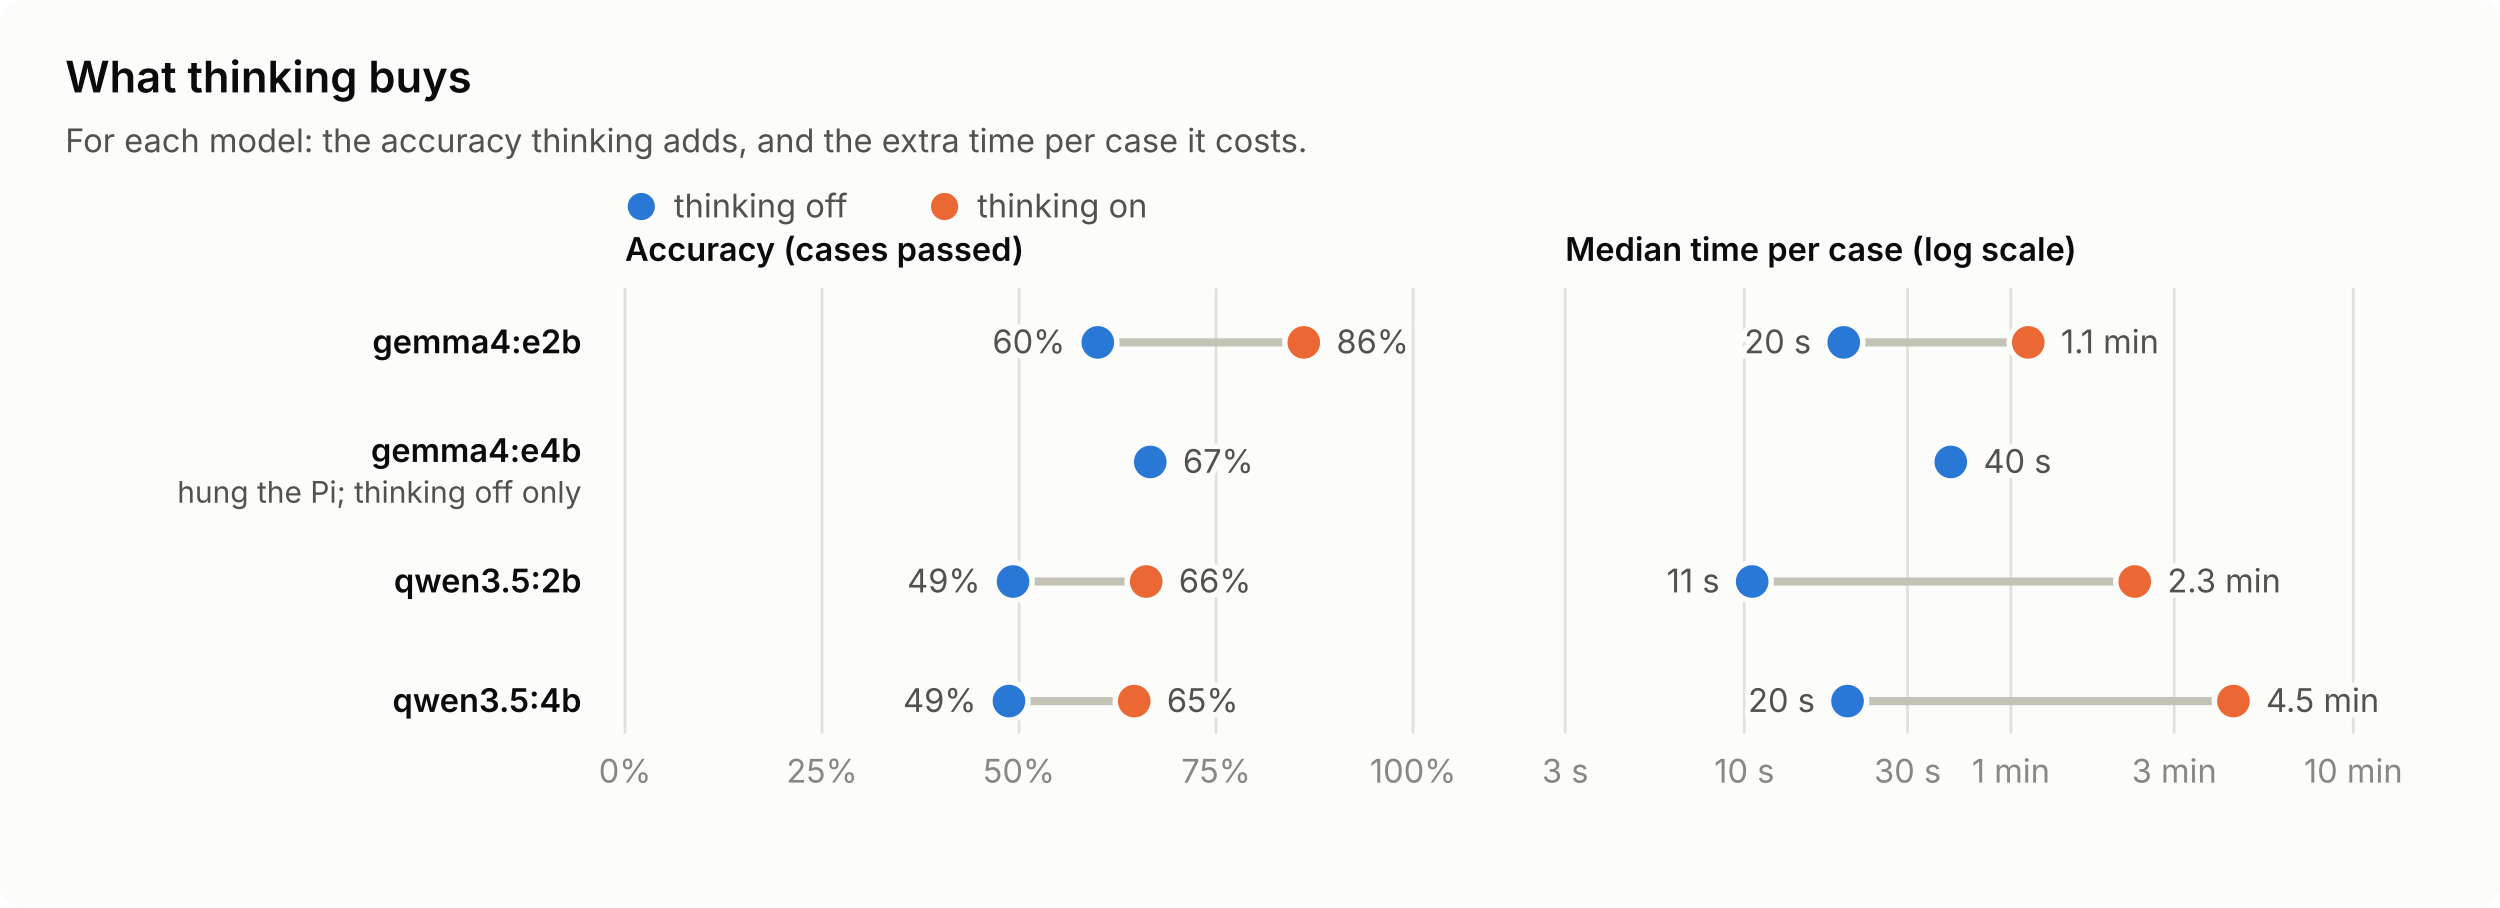
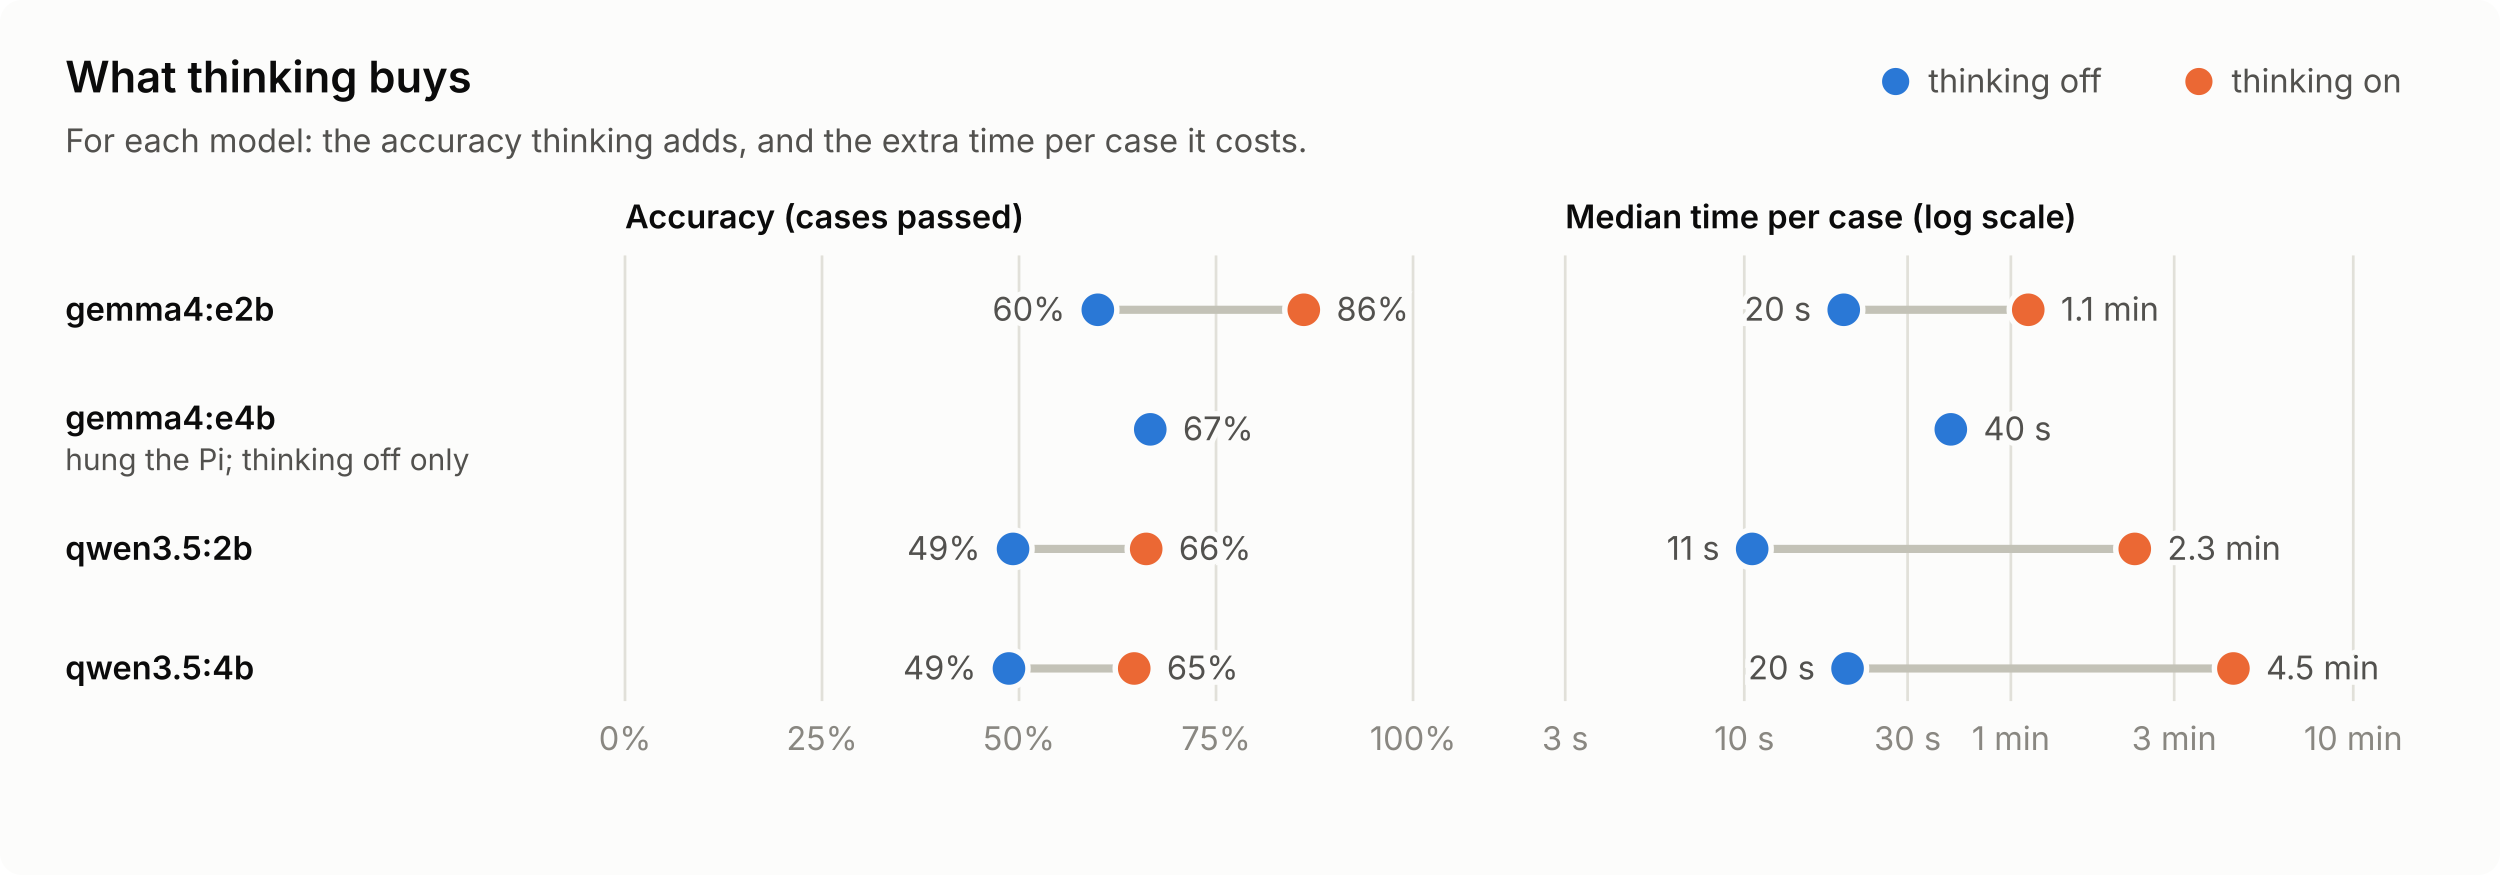
- <svg xmlns="http://www.w3.org/2000/svg" width="920" height="334" viewBox="0 0 920 334" role="img" aria-label="What thinking buys">
-   <rect width="920" height="334" rx="8" fill="#fcfcfb" />
+ <svg xmlns="http://www.w3.org/2000/svg" width="920" height="322" viewBox="0 0 920 322" role="img" aria-label="What thinking buys">
+   <rect width="920" height="322" rx="8" fill="#fcfcfb" />
  <text x="24.0" y="34.0" font-size="16" font-weight="600" text-anchor="start" fill="#0b0b0b" font-family="system-ui, -apple-system, Segoe UI, sans-serif">What thinking buys</text>
  <text x="24.0" y="56.0" font-size="12" font-weight="normal" text-anchor="start" fill="#52514e" font-family="system-ui, -apple-system, Segoe UI, sans-serif">For each model: the accuracy thinking adds, and the extra time per case it costs.</text>
-   <circle cx="236.0" cy="76.0" r="6" fill="#2a78d6" stroke="#fcfcfb" stroke-width="2" />
-   <text x="248.0" y="80.0" font-size="12" font-weight="normal" text-anchor="start" fill="#52514e" font-family="system-ui, -apple-system, Segoe UI, sans-serif">thinking off</text>
-   <circle cx="347.6" cy="76.0" r="6" fill="#eb6834" stroke="#fcfcfb" stroke-width="2" />
-   <text x="359.6" y="80.0" font-size="12" font-weight="normal" text-anchor="start" fill="#52514e" font-family="system-ui, -apple-system, Segoe UI, sans-serif">thinking on</text>
-   <text x="230.0" y="96.0" font-size="12" font-weight="600" text-anchor="start" fill="#0b0b0b" font-family="system-ui, -apple-system, Segoe UI, sans-serif">Accuracy (cases passed)</text>
-   <text x="576.0" y="96.0" font-size="12" font-weight="600" text-anchor="start" fill="#0b0b0b" font-family="system-ui, -apple-system, Segoe UI, sans-serif">Median time per case (log scale)</text>
-   <line x1="230.0" y1="106.0" x2="230.0" y2="270.0" stroke="#e1e0d9" stroke-width="1" />
-   <text x="230.0" y="288.0" font-size="12" font-weight="normal" text-anchor="middle" fill="#898781" font-family="system-ui, -apple-system, Segoe UI, sans-serif">0%</text>
-   <line x1="302.5" y1="106.0" x2="302.5" y2="270.0" stroke="#e1e0d9" stroke-width="1" />
-   <text x="302.5" y="288.0" font-size="12" font-weight="normal" text-anchor="middle" fill="#898781" font-family="system-ui, -apple-system, Segoe UI, sans-serif">25%</text>
-   <line x1="375.0" y1="106.0" x2="375.0" y2="270.0" stroke="#e1e0d9" stroke-width="1" />
-   <text x="375.0" y="288.0" font-size="12" font-weight="normal" text-anchor="middle" fill="#898781" font-family="system-ui, -apple-system, Segoe UI, sans-serif">50%</text>
-   <line x1="447.5" y1="106.0" x2="447.5" y2="270.0" stroke="#e1e0d9" stroke-width="1" />
-   <text x="447.5" y="288.0" font-size="12" font-weight="normal" text-anchor="middle" fill="#898781" font-family="system-ui, -apple-system, Segoe UI, sans-serif">75%</text>
-   <line x1="520.0" y1="106.0" x2="520.0" y2="270.0" stroke="#e1e0d9" stroke-width="1" />
-   <text x="520.0" y="288.0" font-size="12" font-weight="normal" text-anchor="middle" fill="#898781" font-family="system-ui, -apple-system, Segoe UI, sans-serif">100%</text>
-   <line x1="576.0" y1="106.0" x2="576.0" y2="270.0" stroke="#e1e0d9" stroke-width="1" />
-   <text x="576.0" y="288.0" font-size="12" font-weight="normal" text-anchor="middle" fill="#898781" font-family="system-ui, -apple-system, Segoe UI, sans-serif">3 s</text>
-   <line x1="641.9" y1="106.0" x2="641.9" y2="270.0" stroke="#e1e0d9" stroke-width="1" />
-   <text x="641.9" y="288.0" font-size="12" font-weight="normal" text-anchor="middle" fill="#898781" font-family="system-ui, -apple-system, Segoe UI, sans-serif">10 s</text>
-   <line x1="702.0" y1="106.0" x2="702.0" y2="270.0" stroke="#e1e0d9" stroke-width="1" />
-   <text x="702.0" y="288.0" font-size="12" font-weight="normal" text-anchor="middle" fill="#898781" font-family="system-ui, -apple-system, Segoe UI, sans-serif">30 s</text>
-   <line x1="740.0" y1="106.0" x2="740.0" y2="270.0" stroke="#e1e0d9" stroke-width="1" />
-   <text x="740.0" y="288.0" font-size="12" font-weight="normal" text-anchor="middle" fill="#898781" font-family="system-ui, -apple-system, Segoe UI, sans-serif">1 min</text>
-   <line x1="800.1" y1="106.0" x2="800.1" y2="270.0" stroke="#e1e0d9" stroke-width="1" />
-   <text x="800.1" y="288.0" font-size="12" font-weight="normal" text-anchor="middle" fill="#898781" font-family="system-ui, -apple-system, Segoe UI, sans-serif">3 min</text>
-   <line x1="866.0" y1="106.0" x2="866.0" y2="270.0" stroke="#e1e0d9" stroke-width="1" />
-   <text x="866.0" y="288.0" font-size="12" font-weight="normal" text-anchor="middle" fill="#898781" font-family="system-ui, -apple-system, Segoe UI, sans-serif">10 min</text>
-   <text x="214.0" y="130.0" font-size="12" font-weight="600" text-anchor="end" fill="#0b0b0b" font-family="system-ui, -apple-system, Segoe UI, sans-serif">gemma4:e2b</text>
-   <line x1="404.0" y1="126.0" x2="479.8" y2="126.0" stroke="#c3c2b7" stroke-width="3" />
-   <circle cx="404.0" cy="126.0" r="7" fill="#2a78d6" stroke="#fcfcfb" stroke-width="2" />
-   <circle cx="479.8" cy="126.0" r="7" fill="#eb6834" stroke="#fcfcfb" stroke-width="2" />
-   <text x="392.0" y="130.0" font-size="12" font-weight="normal" text-anchor="end" fill="#52514e" stroke="#fcfcfb" stroke-width="4" paint-order="stroke" font-family="system-ui, -apple-system, Segoe UI, sans-serif">60%</text>
-   <text x="491.8" y="130.0" font-size="12" font-weight="normal" text-anchor="start" fill="#52514e" stroke="#fcfcfb" stroke-width="4" paint-order="stroke" font-family="system-ui, -apple-system, Segoe UI, sans-serif">86%</text>
-   <line x1="678.5" y1="126.0" x2="746.4" y2="126.0" stroke="#c3c2b7" stroke-width="3" />
-   <circle cx="678.5" cy="126.0" r="7" fill="#2a78d6" stroke="#fcfcfb" stroke-width="2" />
-   <circle cx="746.4" cy="126.0" r="7" fill="#eb6834" stroke="#fcfcfb" stroke-width="2" />
-   <text x="666.5" y="130.0" font-size="12" font-weight="normal" text-anchor="end" fill="#52514e" stroke="#fcfcfb" stroke-width="4" paint-order="stroke" font-family="system-ui, -apple-system, Segoe UI, sans-serif">20 s</text>
-   <text x="758.4" y="130.0" font-size="12" font-weight="normal" text-anchor="start" fill="#52514e" stroke="#fcfcfb" stroke-width="4" paint-order="stroke" font-family="system-ui, -apple-system, Segoe UI, sans-serif">1.1 min</text>
-   <text x="214.0" y="170.0" font-size="12" font-weight="600" text-anchor="end" fill="#0b0b0b" font-family="system-ui, -apple-system, Segoe UI, sans-serif">gemma4:e4b</text>
-   <text x="214.0" y="185.0" font-size="11" font-weight="normal" text-anchor="end" fill="#52514e" font-family="system-ui, -apple-system, Segoe UI, sans-serif">hung the Pi; thinking off only</text>
-   <circle cx="423.3" cy="170.0" r="7" fill="#2a78d6" stroke="#fcfcfb" stroke-width="2" />
-   <text x="435.3" y="174.0" font-size="12" font-weight="normal" text-anchor="start" fill="#52514e" stroke="#fcfcfb" stroke-width="4" paint-order="stroke" font-family="system-ui, -apple-system, Segoe UI, sans-serif">67%</text>
-   <circle cx="717.9" cy="170.0" r="7" fill="#2a78d6" stroke="#fcfcfb" stroke-width="2" />
-   <text x="729.9" y="174.0" font-size="12" font-weight="normal" text-anchor="start" fill="#52514e" stroke="#fcfcfb" stroke-width="4" paint-order="stroke" font-family="system-ui, -apple-system, Segoe UI, sans-serif">40 s</text>
-   <text x="214.0" y="218.0" font-size="12" font-weight="600" text-anchor="end" fill="#0b0b0b" font-family="system-ui, -apple-system, Segoe UI, sans-serif">qwen3.5:2b</text>
-   <line x1="372.8" y1="214.0" x2="421.8" y2="214.0" stroke="#c3c2b7" stroke-width="3" />
-   <circle cx="372.8" cy="214.0" r="7" fill="#2a78d6" stroke="#fcfcfb" stroke-width="2" />
-   <circle cx="421.8" cy="214.0" r="7" fill="#eb6834" stroke="#fcfcfb" stroke-width="2" />
-   <text x="360.8" y="218.0" font-size="12" font-weight="normal" text-anchor="end" fill="#52514e" stroke="#fcfcfb" stroke-width="4" paint-order="stroke" font-family="system-ui, -apple-system, Segoe UI, sans-serif">49%</text>
-   <text x="433.8" y="218.0" font-size="12" font-weight="normal" text-anchor="start" fill="#52514e" stroke="#fcfcfb" stroke-width="4" paint-order="stroke" font-family="system-ui, -apple-system, Segoe UI, sans-serif">66%</text>
-   <line x1="644.8" y1="214.0" x2="785.6" y2="214.0" stroke="#c3c2b7" stroke-width="3" />
-   <circle cx="644.8" cy="214.0" r="7" fill="#2a78d6" stroke="#fcfcfb" stroke-width="2" />
-   <circle cx="785.6" cy="214.0" r="7" fill="#eb6834" stroke="#fcfcfb" stroke-width="2" />
-   <text x="632.8" y="218.0" font-size="12" font-weight="normal" text-anchor="end" fill="#52514e" stroke="#fcfcfb" stroke-width="4" paint-order="stroke" font-family="system-ui, -apple-system, Segoe UI, sans-serif">11 s</text>
-   <text x="797.6" y="218.0" font-size="12" font-weight="normal" text-anchor="start" fill="#52514e" stroke="#fcfcfb" stroke-width="4" paint-order="stroke" font-family="system-ui, -apple-system, Segoe UI, sans-serif">2.3 min</text>
-   <text x="214.0" y="262.0" font-size="12" font-weight="600" text-anchor="end" fill="#0b0b0b" font-family="system-ui, -apple-system, Segoe UI, sans-serif">qwen3.5:4b</text>
-   <line x1="371.3" y1="258.0" x2="417.4" y2="258.0" stroke="#c3c2b7" stroke-width="3" />
-   <circle cx="371.3" cy="258.0" r="7" fill="#2a78d6" stroke="#fcfcfb" stroke-width="2" />
-   <circle cx="417.4" cy="258.0" r="7" fill="#eb6834" stroke="#fcfcfb" stroke-width="2" />
-   <text x="359.3" y="262.0" font-size="12" font-weight="normal" text-anchor="end" fill="#52514e" stroke="#fcfcfb" stroke-width="4" paint-order="stroke" font-family="system-ui, -apple-system, Segoe UI, sans-serif">49%</text>
-   <text x="429.4" y="262.0" font-size="12" font-weight="normal" text-anchor="start" fill="#52514e" stroke="#fcfcfb" stroke-width="4" paint-order="stroke" font-family="system-ui, -apple-system, Segoe UI, sans-serif">65%</text>
-   <line x1="679.9" y1="258.0" x2="821.9" y2="258.0" stroke="#c3c2b7" stroke-width="3" />
-   <circle cx="679.9" cy="258.0" r="7" fill="#2a78d6" stroke="#fcfcfb" stroke-width="2" />
-   <circle cx="821.9" cy="258.0" r="7" fill="#eb6834" stroke="#fcfcfb" stroke-width="2" />
-   <text x="667.9" y="262.0" font-size="12" font-weight="normal" text-anchor="end" fill="#52514e" stroke="#fcfcfb" stroke-width="4" paint-order="stroke" font-family="system-ui, -apple-system, Segoe UI, sans-serif">20 s</text>
-   <text x="833.9" y="262.0" font-size="12" font-weight="normal" text-anchor="start" fill="#52514e" stroke="#fcfcfb" stroke-width="4" paint-order="stroke" font-family="system-ui, -apple-system, Segoe UI, sans-serif">4.5 min</text>
+   <circle cx="697.6" cy="30.0" r="6" fill="#2a78d6" stroke="#fcfcfb" stroke-width="2" />
+   <text x="709.6" y="34.0" font-size="12" font-weight="normal" text-anchor="start" fill="#52514e" font-family="system-ui, -apple-system, Segoe UI, sans-serif">thinking off</text>
+   <circle cx="809.2" cy="30.0" r="6" fill="#eb6834" stroke="#fcfcfb" stroke-width="2" />
+   <text x="821.2" y="34.0" font-size="12" font-weight="normal" text-anchor="start" fill="#52514e" font-family="system-ui, -apple-system, Segoe UI, sans-serif">thinking on</text>
+   <text x="230.0" y="84.0" font-size="12" font-weight="600" text-anchor="start" fill="#0b0b0b" font-family="system-ui, -apple-system, Segoe UI, sans-serif">Accuracy (cases passed)</text>
+   <text x="576.0" y="84.0" font-size="12" font-weight="600" text-anchor="start" fill="#0b0b0b" font-family="system-ui, -apple-system, Segoe UI, sans-serif">Median time per case (log scale)</text>
+   <line x1="230.0" y1="94.0" x2="230.0" y2="258.0" stroke="#e1e0d9" stroke-width="1" />
+   <text x="230.0" y="276.0" font-size="12" font-weight="normal" text-anchor="middle" fill="#898781" font-family="system-ui, -apple-system, Segoe UI, sans-serif">0%</text>
+   <line x1="302.5" y1="94.0" x2="302.5" y2="258.0" stroke="#e1e0d9" stroke-width="1" />
+   <text x="302.5" y="276.0" font-size="12" font-weight="normal" text-anchor="middle" fill="#898781" font-family="system-ui, -apple-system, Segoe UI, sans-serif">25%</text>
+   <line x1="375.0" y1="94.0" x2="375.0" y2="258.0" stroke="#e1e0d9" stroke-width="1" />
+   <text x="375.0" y="276.0" font-size="12" font-weight="normal" text-anchor="middle" fill="#898781" font-family="system-ui, -apple-system, Segoe UI, sans-serif">50%</text>
+   <line x1="447.5" y1="94.0" x2="447.5" y2="258.0" stroke="#e1e0d9" stroke-width="1" />
+   <text x="447.5" y="276.0" font-size="12" font-weight="normal" text-anchor="middle" fill="#898781" font-family="system-ui, -apple-system, Segoe UI, sans-serif">75%</text>
+   <line x1="520.0" y1="94.0" x2="520.0" y2="258.0" stroke="#e1e0d9" stroke-width="1" />
+   <text x="520.0" y="276.0" font-size="12" font-weight="normal" text-anchor="middle" fill="#898781" font-family="system-ui, -apple-system, Segoe UI, sans-serif">100%</text>
+   <line x1="576.0" y1="94.0" x2="576.0" y2="258.0" stroke="#e1e0d9" stroke-width="1" />
+   <text x="576.0" y="276.0" font-size="12" font-weight="normal" text-anchor="middle" fill="#898781" font-family="system-ui, -apple-system, Segoe UI, sans-serif">3 s</text>
+   <line x1="641.9" y1="94.0" x2="641.9" y2="258.0" stroke="#e1e0d9" stroke-width="1" />
+   <text x="641.9" y="276.0" font-size="12" font-weight="normal" text-anchor="middle" fill="#898781" font-family="system-ui, -apple-system, Segoe UI, sans-serif">10 s</text>
+   <line x1="702.0" y1="94.0" x2="702.0" y2="258.0" stroke="#e1e0d9" stroke-width="1" />
+   <text x="702.0" y="276.0" font-size="12" font-weight="normal" text-anchor="middle" fill="#898781" font-family="system-ui, -apple-system, Segoe UI, sans-serif">30 s</text>
+   <line x1="740.0" y1="94.0" x2="740.0" y2="258.0" stroke="#e1e0d9" stroke-width="1" />
+   <text x="740.0" y="276.0" font-size="12" font-weight="normal" text-anchor="middle" fill="#898781" font-family="system-ui, -apple-system, Segoe UI, sans-serif">1 min</text>
+   <line x1="800.1" y1="94.0" x2="800.1" y2="258.0" stroke="#e1e0d9" stroke-width="1" />
+   <text x="800.1" y="276.0" font-size="12" font-weight="normal" text-anchor="middle" fill="#898781" font-family="system-ui, -apple-system, Segoe UI, sans-serif">3 min</text>
+   <line x1="866.0" y1="94.0" x2="866.0" y2="258.0" stroke="#e1e0d9" stroke-width="1" />
+   <text x="866.0" y="276.0" font-size="12" font-weight="normal" text-anchor="middle" fill="#898781" font-family="system-ui, -apple-system, Segoe UI, sans-serif">10 min</text>
+   <text x="24.0" y="118.0" font-size="12" font-weight="600" text-anchor="start" fill="#0b0b0b" font-family="system-ui, -apple-system, Segoe UI, sans-serif">gemma4:e2b</text>
+   <line x1="404.0" y1="114.0" x2="479.8" y2="114.0" stroke="#c3c2b7" stroke-width="3" />
+   <circle cx="404.0" cy="114.0" r="7" fill="#2a78d6" stroke="#fcfcfb" stroke-width="2" />
+   <circle cx="479.8" cy="114.0" r="7" fill="#eb6834" stroke="#fcfcfb" stroke-width="2" />
+   <text x="392.0" y="118.0" font-size="12" font-weight="normal" text-anchor="end" fill="#52514e" stroke="#fcfcfb" stroke-width="4" paint-order="stroke" font-family="system-ui, -apple-system, Segoe UI, sans-serif">60%</text>
+   <text x="491.8" y="118.0" font-size="12" font-weight="normal" text-anchor="start" fill="#52514e" stroke="#fcfcfb" stroke-width="4" paint-order="stroke" font-family="system-ui, -apple-system, Segoe UI, sans-serif">86%</text>
+   <line x1="678.5" y1="114.0" x2="746.4" y2="114.0" stroke="#c3c2b7" stroke-width="3" />
+   <circle cx="678.5" cy="114.0" r="7" fill="#2a78d6" stroke="#fcfcfb" stroke-width="2" />
+   <circle cx="746.4" cy="114.0" r="7" fill="#eb6834" stroke="#fcfcfb" stroke-width="2" />
+   <text x="666.5" y="118.0" font-size="12" font-weight="normal" text-anchor="end" fill="#52514e" stroke="#fcfcfb" stroke-width="4" paint-order="stroke" font-family="system-ui, -apple-system, Segoe UI, sans-serif">20 s</text>
+   <text x="758.4" y="118.0" font-size="12" font-weight="normal" text-anchor="start" fill="#52514e" stroke="#fcfcfb" stroke-width="4" paint-order="stroke" font-family="system-ui, -apple-system, Segoe UI, sans-serif">1.1 min</text>
+   <text x="24.0" y="158.0" font-size="12" font-weight="600" text-anchor="start" fill="#0b0b0b" font-family="system-ui, -apple-system, Segoe UI, sans-serif">gemma4:e4b</text>
+   <text x="24.0" y="173.0" font-size="11" font-weight="normal" text-anchor="start" fill="#52514e" font-family="system-ui, -apple-system, Segoe UI, sans-serif">hung the Pi; thinking off only</text>
+   <circle cx="423.3" cy="158.0" r="7" fill="#2a78d6" stroke="#fcfcfb" stroke-width="2" />
+   <text x="435.3" y="162.0" font-size="12" font-weight="normal" text-anchor="start" fill="#52514e" stroke="#fcfcfb" stroke-width="4" paint-order="stroke" font-family="system-ui, -apple-system, Segoe UI, sans-serif">67%</text>
+   <circle cx="717.9" cy="158.0" r="7" fill="#2a78d6" stroke="#fcfcfb" stroke-width="2" />
+   <text x="729.9" y="162.0" font-size="12" font-weight="normal" text-anchor="start" fill="#52514e" stroke="#fcfcfb" stroke-width="4" paint-order="stroke" font-family="system-ui, -apple-system, Segoe UI, sans-serif">40 s</text>
+   <text x="24.0" y="206.0" font-size="12" font-weight="600" text-anchor="start" fill="#0b0b0b" font-family="system-ui, -apple-system, Segoe UI, sans-serif">qwen3.5:2b</text>
+   <line x1="372.8" y1="202.0" x2="421.8" y2="202.0" stroke="#c3c2b7" stroke-width="3" />
+   <circle cx="372.8" cy="202.0" r="7" fill="#2a78d6" stroke="#fcfcfb" stroke-width="2" />
+   <circle cx="421.8" cy="202.0" r="7" fill="#eb6834" stroke="#fcfcfb" stroke-width="2" />
+   <text x="360.8" y="206.0" font-size="12" font-weight="normal" text-anchor="end" fill="#52514e" stroke="#fcfcfb" stroke-width="4" paint-order="stroke" font-family="system-ui, -apple-system, Segoe UI, sans-serif">49%</text>
+   <text x="433.8" y="206.0" font-size="12" font-weight="normal" text-anchor="start" fill="#52514e" stroke="#fcfcfb" stroke-width="4" paint-order="stroke" font-family="system-ui, -apple-system, Segoe UI, sans-serif">66%</text>
+   <line x1="644.8" y1="202.0" x2="785.6" y2="202.0" stroke="#c3c2b7" stroke-width="3" />
+   <circle cx="644.8" cy="202.0" r="7" fill="#2a78d6" stroke="#fcfcfb" stroke-width="2" />
+   <circle cx="785.6" cy="202.0" r="7" fill="#eb6834" stroke="#fcfcfb" stroke-width="2" />
+   <text x="632.8" y="206.0" font-size="12" font-weight="normal" text-anchor="end" fill="#52514e" stroke="#fcfcfb" stroke-width="4" paint-order="stroke" font-family="system-ui, -apple-system, Segoe UI, sans-serif">11 s</text>
+   <text x="797.6" y="206.0" font-size="12" font-weight="normal" text-anchor="start" fill="#52514e" stroke="#fcfcfb" stroke-width="4" paint-order="stroke" font-family="system-ui, -apple-system, Segoe UI, sans-serif">2.3 min</text>
+   <text x="24.0" y="250.0" font-size="12" font-weight="600" text-anchor="start" fill="#0b0b0b" font-family="system-ui, -apple-system, Segoe UI, sans-serif">qwen3.5:4b</text>
+   <line x1="371.3" y1="246.0" x2="417.4" y2="246.0" stroke="#c3c2b7" stroke-width="3" />
+   <circle cx="371.3" cy="246.0" r="7" fill="#2a78d6" stroke="#fcfcfb" stroke-width="2" />
+   <circle cx="417.4" cy="246.0" r="7" fill="#eb6834" stroke="#fcfcfb" stroke-width="2" />
+   <text x="359.3" y="250.0" font-size="12" font-weight="normal" text-anchor="end" fill="#52514e" stroke="#fcfcfb" stroke-width="4" paint-order="stroke" font-family="system-ui, -apple-system, Segoe UI, sans-serif">49%</text>
+   <text x="429.4" y="250.0" font-size="12" font-weight="normal" text-anchor="start" fill="#52514e" stroke="#fcfcfb" stroke-width="4" paint-order="stroke" font-family="system-ui, -apple-system, Segoe UI, sans-serif">65%</text>
+   <line x1="679.9" y1="246.0" x2="821.9" y2="246.0" stroke="#c3c2b7" stroke-width="3" />
+   <circle cx="679.9" cy="246.0" r="7" fill="#2a78d6" stroke="#fcfcfb" stroke-width="2" />
+   <circle cx="821.9" cy="246.0" r="7" fill="#eb6834" stroke="#fcfcfb" stroke-width="2" />
+   <text x="667.9" y="250.0" font-size="12" font-weight="normal" text-anchor="end" fill="#52514e" stroke="#fcfcfb" stroke-width="4" paint-order="stroke" font-family="system-ui, -apple-system, Segoe UI, sans-serif">20 s</text>
+   <text x="833.9" y="250.0" font-size="12" font-weight="normal" text-anchor="start" fill="#52514e" stroke="#fcfcfb" stroke-width="4" paint-order="stroke" font-family="system-ui, -apple-system, Segoe UI, sans-serif">4.5 min</text>
</svg>
